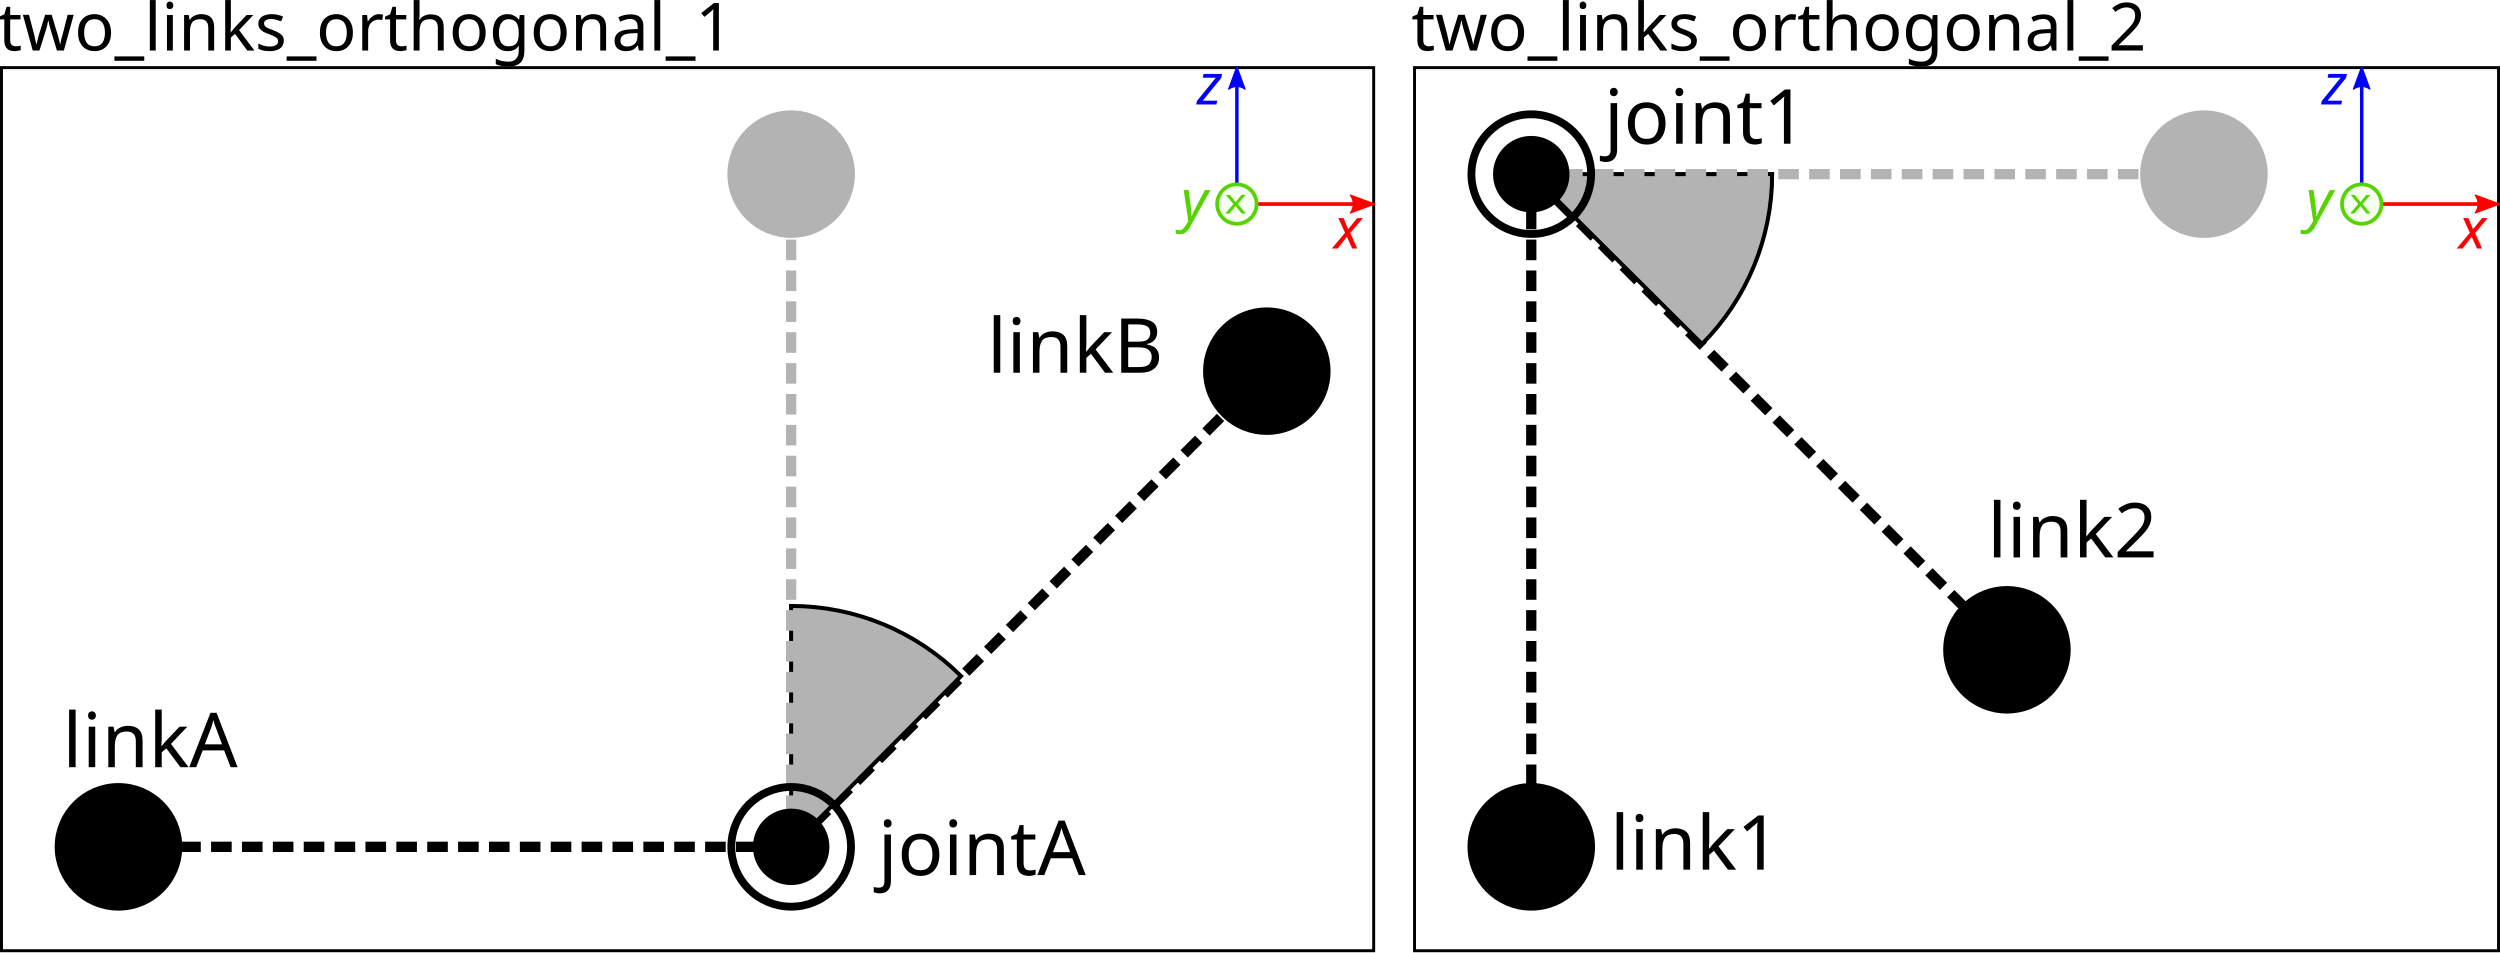
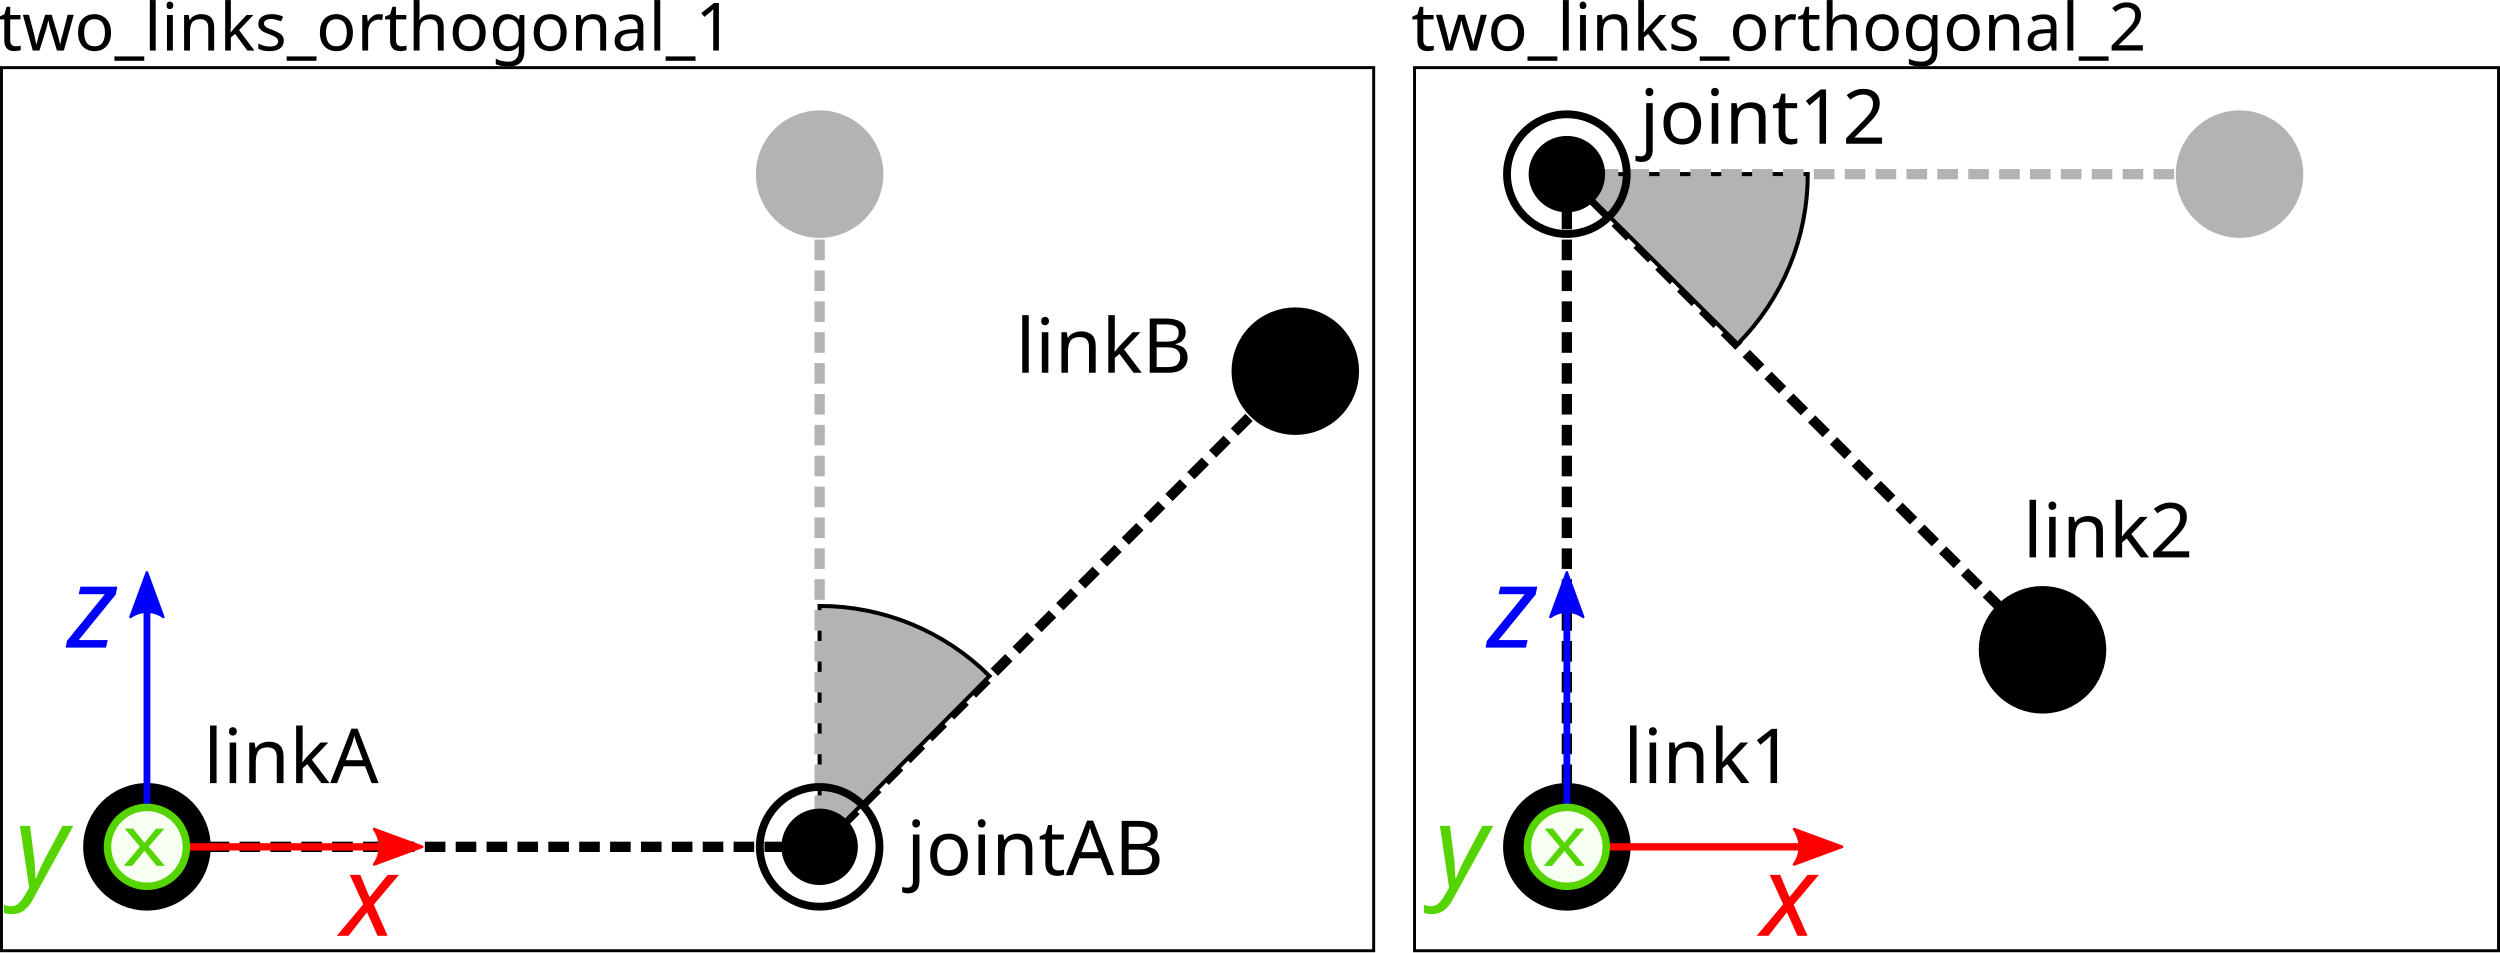
<svg xmlns="http://www.w3.org/2000/svg" width="185.82mm" height="70.777mm" viewBox="0 0 185.82 70.777" version="1.1" id="svg8">
  <defs id="defs2">
    <marker orient="auto" refY="0" refX="0" id="marker6375" style="overflow:visible">
      <path id="path6373" style="fill:#ff0000;fill-opacity:1;fill-rule:evenodd;stroke:#ff0000;stroke-width:0.625;stroke-linejoin:round;stroke-opacity:1" d="M 8.719,4.034 -2.207,0.016 8.719,-4.002 c -1.745,2.372 -1.735,5.617 -6e-7,8.035 z" transform="scale(-0.6)" />
    </marker>
    <marker orient="auto" refY="0" refX="0" id="marker6759" style="overflow:visible">
      <path id="path6757" style="fill:#0000ff;fill-opacity:1;fill-rule:evenodd;stroke:#0000ff;stroke-width:0.625;stroke-linejoin:round;stroke-opacity:1" d="M 8.719,4.034 -2.207,0.016 8.719,-4.002 c -1.745,2.372 -1.735,5.617 -6e-7,8.035 z" transform="scale(-0.6)" />
    </marker>
    <marker orient="auto" refY="0" refX="0" id="marker6375-2" style="overflow:visible">
      <path id="path6373-2" style="fill:#ff0000;fill-opacity:1;fill-rule:evenodd;stroke:#ff0000;stroke-width:0.625;stroke-linejoin:round;stroke-opacity:1" d="M 8.719,4.034 -2.207,0.016 8.719,-4.002 c -1.745,2.372 -1.735,5.617 -6e-7,8.035 z" transform="scale(-0.6)" />
    </marker>
    <marker style="overflow:visible" id="marker6943" refX="0" refY="0" orient="auto">
      <path transform="scale(-0.6)" d="M 8.719,4.034 -2.207,0.016 8.719,-4.002 c -1.745,2.372 -1.735,5.617 -6e-7,8.035 z" style="fill:#55d400;fill-opacity:1;fill-rule:evenodd;stroke:#55d400;stroke-width:0.625;stroke-linejoin:round;stroke-opacity:1" id="path6941" />
    </marker>
    <marker orient="auto" refY="0" refX="0" id="marker6375-4" style="overflow:visible">
      <path id="path6373-6" style="fill:#ff0000;fill-opacity:1;fill-rule:evenodd;stroke:#ff0000;stroke-width:0.625;stroke-linejoin:round;stroke-opacity:1" d="M 8.719,4.034 -2.207,0.016 8.719,-4.002 c -1.745,2.372 -1.735,5.617 -6e-7,8.035 z" transform="scale(-0.6)" />
    </marker>
    <marker orient="auto" refY="0" refX="0" id="marker6375-9" style="overflow:visible">
      <path id="path6373-7" style="fill:#ff0000;fill-opacity:1;fill-rule:evenodd;stroke:#ff0000;stroke-width:0.625;stroke-linejoin:round;stroke-opacity:1" d="M 8.719,4.034 -2.207,0.016 8.719,-4.002 c -1.745,2.372 -1.735,5.617 -6e-7,8.035 z" transform="scale(-0.6)" />
    </marker>
    <marker orient="auto" refY="0" refX="0" id="marker6759-4" style="overflow:visible">
      <path id="path6757-9" style="fill:#0000ff;fill-opacity:1;fill-rule:evenodd;stroke:#0000ff;stroke-width:0.625;stroke-linejoin:round;stroke-opacity:1" d="M 8.719,4.034 -2.207,0.016 8.719,-4.002 c -1.745,2.372 -1.735,5.617 -6e-7,8.035 z" transform="scale(-0.6)" />
    </marker>
    <marker orient="auto" refY="0" refX="0" id="marker6375-1" style="overflow:visible">
      <path id="path6373-70" style="fill:#ff0000;fill-opacity:1;fill-rule:evenodd;stroke:#ff0000;stroke-width:0.625;stroke-linejoin:round;stroke-opacity:1" d="M 8.719,4.034 -2.207,0.016 8.719,-4.002 c -1.745,2.372 -1.735,5.617 -6e-7,8.035 z" transform="scale(-0.6)" />
    </marker>
    <marker orient="auto" refY="0" refX="0" id="marker6759-4-6" style="overflow:visible">
      <path id="path6757-9-0" style="fill:#0000ff;fill-opacity:1;fill-rule:evenodd;stroke:#0000ff;stroke-width:0.625;stroke-linejoin:round;stroke-opacity:1" d="M 8.719,4.034 -2.207,0.016 8.719,-4.002 c -1.745,2.372 -1.735,5.617 -6e-7,8.035 z" transform="scale(-0.6)" />
    </marker>
    <marker orient="auto" refY="0" refX="0" id="marker6375-1-8" style="overflow:visible">
      <path id="path6373-70-5" style="fill:#ff0000;fill-opacity:1;fill-rule:evenodd;stroke:#ff0000;stroke-width:0.625;stroke-linejoin:round;stroke-opacity:1" d="M 8.719,4.034 -2.207,0.016 8.719,-4.002 c -1.745,2.372 -1.735,5.617 -6e-7,8.035 z" transform="scale(-0.6)" />
    </marker>
  </defs>
  <g id="layer1" transform="translate(4.066175,-229.5111)">
-     <g id="g5886" transform="translate(0,0.1940647)">
+     <g id="g5886" transform="translate(2.116667,0.1940647)">
      <circle style="opacity:1;fill:#000000;fill-opacity:1;stroke:#000000;stroke-width:0.583;stroke-miterlimit:4;stroke-dasharray:none;stroke-opacity:1" id="path815-6" cx="4.739" cy="292.261" r="4.448" />
      <circle r="4.448" cy="117.953" cx="245.366" id="circle861" style="opacity:1;fill:#000000;fill-opacity:1;stroke:#000000;stroke-width:0.583;stroke-miterlimit:4;stroke-dasharray:none;stroke-opacity:1" transform="rotate(45)" />
      <path style="fill:none;stroke:#000000;stroke-width:0.765;stroke-linecap:butt;stroke-linejoin:miter;stroke-miterlimit:4;stroke-dasharray:1.53, 0.765;stroke-dashoffset:0;stroke-opacity:1" d="m 4.739,292.261 50,-2e-5 m 0,0 35.355,-35.355" id="path4566" />
-       <text id="text4589" y="286.346" x="0.584" style="font-style:normal;font-weight:normal;font-size:10.583px;line-height:1.25;font-family:sans-serif;letter-spacing:0px;word-spacing:0px;fill:#000000;fill-opacity:1;stroke:none;stroke-width:0.265" xml:space="preserve">
-         <tspan style="font-size:5.644px;stroke-width:0.265" y="286.346" x="0.584" id="tspan4587">linkA</tspan>
+       <text id="text4589" y="287.522" x="8.946" style="font-style:normal;font-weight:normal;font-size:10.583px;line-height:1.25;font-family:sans-serif;letter-spacing:0px;word-spacing:0px;fill:#000000;fill-opacity:1;stroke:none;stroke-width:0.265" xml:space="preserve">
+         <tspan style="font-size:5.644px;stroke-width:0.265" y="287.522" x="8.946" id="tspan4587">linkA</tspan>
      </text>
      <text id="text4593" y="257.027" x="69.314" style="font-style:normal;font-weight:normal;font-size:10.583px;line-height:1.25;font-family:sans-serif;letter-spacing:0px;word-spacing:0px;fill:#000000;fill-opacity:1;stroke:none;stroke-width:0.265" xml:space="preserve">
        <tspan style="font-size:5.644px;stroke-width:0.265" y="257.027" x="69.314" id="tspan4591">linkB</tspan>
      </text>
      <text xml:space="preserve" style="font-style:normal;font-weight:normal;font-size:5.644px;line-height:1.25;font-family:sans-serif;letter-spacing:0px;word-spacing:0px;fill:#000000;fill-opacity:1;stroke:none;stroke-width:0.265" x="61.188" y="294.358" id="text4597">
-         <tspan id="tspan4595" x="61.188" y="294.358" style="font-size:5.644px;stroke-width:0.265">jointA</tspan>
+         <tspan id="tspan4595" x="61.188" y="294.358" style="font-size:5.644px;stroke-width:0.265">jointAB</tspan>
      </text>
      <circle style="opacity:1;fill:#b3b3b3;fill-opacity:1;stroke:#b3b3b3;stroke-width:0.583;stroke-miterlimit:4;stroke-dasharray:none;stroke-opacity:1" id="circle1438" cx="54.739" cy="242.261" r="4.448" />
      <path transform="matrix(0.6404178,0,0,0.6404258,34.347,190.8192)" id="circle923" style="opacity:1;fill:#b3b3b3;fill-opacity:1;stroke:#000000;stroke-width:0.468;stroke-miterlimit:4;stroke-dasharray:none;stroke-opacity:1" d="m 31.832,130.439 a 27.959,27.959 0 0 1 19.728,8.137 l -19.718,19.822 z" />
      <path id="path1440" d="m 54.739,292.261 6.6e-5,-50" style="fill:#e6e6e6;stroke:#b3b3b3;stroke-width:0.765;stroke-linecap:butt;stroke-linejoin:miter;stroke-miterlimit:4;stroke-dasharray:1.53, 0.765;stroke-dashoffset:0;stroke-opacity:1" />
      <g transform="matrix(0.6404178,0,0,0.6404258,34.347,190.8192)" id="g823">
        <circle style="opacity:1;fill:none;fill-opacity:1;stroke:#000000;stroke-width:0.91;stroke-miterlimit:4;stroke-dasharray:none;stroke-opacity:1" id="path815" cx="31.842" cy="158.397" r="6.945" />
        <circle r="4.436" cy="158.397" cx="31.842" id="circle819" style="opacity:1;fill:#000000;fill-opacity:1;stroke:none;stroke-width:0.582;stroke-miterlimit:4;stroke-dasharray:none;stroke-opacity:1" />
      </g>
    </g>
-     <g id="g5872" transform="translate(-22.96676,2.669864)">
+     <g id="g5872" transform="translate(-20.32092,2.669864)">
      <circle style="opacity:1;fill:#000000;fill-opacity:1;stroke:#000000;stroke-width:0.583;stroke-miterlimit:4;stroke-dasharray:none;stroke-opacity:1" id="path815-6-5" cx="132.716" cy="289.785" r="4.448" />
      <circle r="4.448" cy="75.709" cx="313.398" id="circle861-6" style="opacity:1;fill:#000000;fill-opacity:1;stroke:#000000;stroke-width:0.583;stroke-miterlimit:4;stroke-dasharray:none;stroke-opacity:1" transform="rotate(45)" />
      <path id="path4566-2" d="m 132.716,289.785 -6e-5,-50 35.355,35.355" style="opacity:1;vector-effect:none;fill:none;fill-opacity:1;stroke:#000000;stroke-width:0.765;stroke-linecap:butt;stroke-linejoin:miter;stroke-miterlimit:4;stroke-dasharray:1.53, 0.765;stroke-dashoffset:0;stroke-opacity:1" />
-       <text id="text4589-9" y="291.486" x="138.578" style="font-style:normal;font-weight:normal;font-size:10.583px;line-height:1.25;font-family:sans-serif;letter-spacing:0px;word-spacing:0px;fill:#000000;fill-opacity:1;stroke:none;stroke-width:0.265" xml:space="preserve">
-         <tspan style="font-size:5.644px;stroke-width:0.265" y="291.486" x="138.578" id="tspan4587-1">link1</tspan>
+       <text id="text4589-9" y="285.046" x="136.924" style="font-style:normal;font-weight:normal;font-size:10.583px;line-height:1.25;font-family:sans-serif;letter-spacing:0px;word-spacing:0px;fill:#000000;fill-opacity:1;stroke:none;stroke-width:0.265" xml:space="preserve">
+         <tspan style="font-size:5.644px;stroke-width:0.265" y="285.046" x="136.924" id="tspan4587-1">link1</tspan>
      </text>
      <text id="text4593-2" y="268.273" x="166.621" style="font-style:normal;font-weight:normal;font-size:10.583px;line-height:1.25;font-family:sans-serif;letter-spacing:0px;word-spacing:0px;fill:#000000;fill-opacity:1;stroke:none;stroke-width:0.265" xml:space="preserve">
        <tspan style="font-size:5.644px;stroke-width:0.265" y="268.273" x="166.621" id="tspan4591-7">link2</tspan>
      </text>
      <text xml:space="preserve" style="font-style:normal;font-weight:normal;font-size:5.644px;line-height:1.25;font-family:sans-serif;letter-spacing:0px;word-spacing:0px;fill:#000000;fill-opacity:1;stroke:none;stroke-width:0.265" x="138.129" y="237.526" id="text4597-0">
-         <tspan id="tspan4595-9" x="138.129" y="237.526" style="font-size:5.644px;stroke-width:0.265">joint1</tspan>
+         <tspan id="tspan4595-9" x="138.129" y="237.526" style="font-size:5.644px;stroke-width:0.265">joint12</tspan>
      </text>
      <path id="circle923-3" style="opacity:1;fill:#b3b3b3;fill-opacity:1;stroke:#000000;stroke-width:0.3;stroke-miterlimit:4;stroke-dasharray:none;stroke-opacity:1" d="m 239.779,-150.622 a 17.905,17.905 0 0 1 12.634,5.211 l -12.628,12.694 z" transform="rotate(90)" />
      <circle style="opacity:1;fill:#b3b3b3;fill-opacity:1;stroke:#b3b3b3;stroke-width:0.583;stroke-miterlimit:4;stroke-dasharray:none;stroke-opacity:1" id="circle940" cx="182.716" cy="239.785" r="4.448" />
      <path style="opacity:1;vector-effect:none;fill:none;fill-opacity:1;stroke:#b3b3b3;stroke-width:0.765;stroke-linecap:butt;stroke-linejoin:miter;stroke-miterlimit:4;stroke-dasharray:1.53, 0.765;stroke-dashoffset:0;stroke-opacity:1" d="m 132.716,239.785 50,-10e-6" id="path942" />
      <g transform="matrix(0.6404178,0,0,0.6404258,112.3243,138.3434)" id="g823-7">
        <circle style="opacity:1;fill:none;fill-opacity:1;stroke:#000000;stroke-width:0.91;stroke-miterlimit:4;stroke-dasharray:none;stroke-opacity:1" id="path815-5" cx="31.842" cy="158.397" r="6.945" />
        <circle r="4.436" cy="158.397" cx="31.842" id="circle819-3" style="opacity:1;fill:#000000;fill-opacity:1;stroke:none;stroke-width:0.582;stroke-miterlimit:4;stroke-dasharray:none;stroke-opacity:1" />
      </g>
    </g>
    <rect style="opacity:1;fill:none;fill-opacity:1;stroke:#000000;stroke-width:0.22;stroke-miterlimit:4;stroke-dasharray:none;stroke-opacity:1" id="rect5888" width="101.993" height="65.639" x="-3.956" y="234.538" />
    <rect y="234.538" x="101.073" height="65.64" width="80.572" id="rect5892" style="opacity:1;fill:none;fill-opacity:1;stroke:#000000;stroke-width:0.219;stroke-miterlimit:4;stroke-dasharray:none;stroke-opacity:1" />
-     <g id="g10077" transform="translate(14.95752,4.0954541e-6)">
+     <g id="g10077" transform="matrix(2,0,0,2,-138.9655,-196.9004)">
      <path style="fill:none;stroke:#0000ff;stroke-width:0.253;stroke-linecap:butt;stroke-linejoin:miter;stroke-miterlimit:4;stroke-dasharray:none;stroke-opacity:1;marker-end:url(#marker6759-4)" d="m 72.911,244.811 v -10" id="path10055" />
      <path style="fill:#ff0000;stroke:#ff0000;stroke-width:0.272;stroke-linecap:butt;stroke-linejoin:miter;stroke-miterlimit:4;stroke-dasharray:none;stroke-opacity:1;marker-end:url(#marker6375-1)" d="m 72.778,244.678 h 10" id="path10057" />
      <text id="text10061" y="247.987" x="80.12" style="font-style:italic;font-variant:normal;font-weight:normal;font-stretch:normal;font-size:2.822px;line-height:1.25;font-family:sans-serif;-inkscape-font-specification:'sans-serif Italic';letter-spacing:0px;word-spacing:0px;fill:#ff0000;fill-opacity:1;stroke:none;stroke-width:0.265" xml:space="preserve">
        <tspan style="font-style:italic;font-variant:normal;font-weight:normal;font-stretch:normal;font-size:4.233px;font-family:sans-serif;-inkscape-font-specification:'sans-serif Italic';fill:#ff0000;stroke-width:0.265" y="247.987" x="80.12" id="tspan10059">x</tspan>
      </text>
      <text xml:space="preserve" style="font-style:italic;font-variant:normal;font-weight:normal;font-stretch:normal;font-size:2.822px;line-height:1.25;font-family:sans-serif;-inkscape-font-specification:'sans-serif Italic';letter-spacing:0px;word-spacing:0px;fill:#0000ff;fill-opacity:1;stroke:none;stroke-width:0.265" x="69.953" y="237.273" id="text10065">
        <tspan id="tspan10063" x="69.953" y="237.273" style="font-style:italic;font-variant:normal;font-weight:normal;font-stretch:normal;font-size:4.233px;font-family:sans-serif;-inkscape-font-specification:'sans-serif Italic';fill:#0000ff;fill-opacity:1;stroke-width:0.265">z</tspan>
      </text>
-       <text xml:space="preserve" style="font-style:italic;font-variant:normal;font-weight:normal;font-stretch:normal;font-size:2.822px;line-height:1.25;font-family:sans-serif;-inkscape-font-specification:'sans-serif Italic';letter-spacing:0px;word-spacing:0px;fill:#55d400;fill-opacity:1;stroke:none;stroke-width:0.265" x="68.752" y="245.908" id="text10069">
-         <tspan id="tspan10067" x="68.752" y="245.908" style="font-style:italic;font-variant:normal;font-weight:normal;font-stretch:normal;font-size:4.233px;font-family:sans-serif;-inkscape-font-specification:'sans-serif Italic';fill:#55d400;fill-opacity:1;stroke-width:0.265">y</tspan>
+       <text xml:space="preserve" style="font-style:italic;font-variant:normal;font-weight:normal;font-stretch:normal;font-size:2.822px;line-height:1.25;font-family:sans-serif;-inkscape-font-specification:'sans-serif Italic';letter-spacing:0px;word-spacing:0px;fill:#55d400;fill-opacity:1;stroke:none;stroke-width:0.265" x="67.988" y="246.167" id="text10069">
+         <tspan id="tspan10067" x="67.988" y="246.167" style="font-style:italic;font-variant:normal;font-weight:normal;font-stretch:normal;font-size:4.233px;font-family:sans-serif;-inkscape-font-specification:'sans-serif Italic';fill:#55d400;fill-opacity:1;stroke-width:0.265">y</tspan>
      </text>
      <circle r="1.466" cy="244.678" cx="72.911" id="circle10071" style="opacity:1;vector-effect:none;fill:#f6fff1;fill-opacity:1;stroke:#55d400;stroke-width:0.279;stroke-linecap:butt;stroke-linejoin:miter;stroke-miterlimit:4;stroke-dasharray:none;stroke-dashoffset:0;stroke-opacity:1" />
      <text xml:space="preserve" style="font-style:normal;font-weight:normal;font-size:2.823px;line-height:1.25;font-family:sans-serif;letter-spacing:0px;word-spacing:0px;fill:#55d400;fill-opacity:1;stroke:none;stroke-width:0.071" x="65.728" y="268.803" id="text10075" transform="scale(1.095445,0.9128709)">
        <tspan id="tspan10073" x="65.728" y="268.803" style="fill:#55d400;fill-opacity:1;stroke-width:0.071">x</tspan>
      </text>
    </g>
-     <g id="g10077-3" transform="translate(98.56456,4e-6)">
+     <g id="g10077-3" transform="matrix(2,0,0,2,-33.42581,-196.9004)">
      <path style="fill:none;stroke:#0000ff;stroke-width:0.253;stroke-linecap:butt;stroke-linejoin:miter;stroke-miterlimit:4;stroke-dasharray:none;stroke-opacity:1;marker-end:url(#marker6759-4-6)" d="m 72.911,244.811 v -10" id="path10055-9" />
      <path style="fill:#ff0000;stroke:#ff0000;stroke-width:0.272;stroke-linecap:butt;stroke-linejoin:miter;stroke-miterlimit:4;stroke-dasharray:none;stroke-opacity:1;marker-end:url(#marker6375-1-8)" d="m 72.778,244.678 h 10" id="path10057-4" />
      <text id="text10061-1" y="247.987" x="80.12" style="font-style:italic;font-variant:normal;font-weight:normal;font-stretch:normal;font-size:2.822px;line-height:1.25;font-family:sans-serif;-inkscape-font-specification:'sans-serif Italic';letter-spacing:0px;word-spacing:0px;fill:#ff0000;fill-opacity:1;stroke:none;stroke-width:0.265" xml:space="preserve">
        <tspan style="font-style:italic;font-variant:normal;font-weight:normal;font-stretch:normal;font-size:4.233px;font-family:sans-serif;-inkscape-font-specification:'sans-serif Italic';fill:#ff0000;stroke-width:0.265" y="247.987" x="80.12" id="tspan10059-5">x</tspan>
      </text>
      <text xml:space="preserve" style="font-style:italic;font-variant:normal;font-weight:normal;font-stretch:normal;font-size:2.822px;line-height:1.25;font-family:sans-serif;-inkscape-font-specification:'sans-serif Italic';letter-spacing:0px;word-spacing:0px;fill:#0000ff;fill-opacity:1;stroke:none;stroke-width:0.265" x="69.953" y="237.273" id="text10065-4">
        <tspan id="tspan10063-1" x="69.953" y="237.273" style="font-style:italic;font-variant:normal;font-weight:normal;font-stretch:normal;font-size:4.233px;font-family:sans-serif;-inkscape-font-specification:'sans-serif Italic';fill:#0000ff;fill-opacity:1;stroke-width:0.265">z</tspan>
      </text>
-       <text xml:space="preserve" style="font-style:italic;font-variant:normal;font-weight:normal;font-stretch:normal;font-size:2.822px;line-height:1.25;font-family:sans-serif;-inkscape-font-specification:'sans-serif Italic';letter-spacing:0px;word-spacing:0px;fill:#55d400;fill-opacity:1;stroke:none;stroke-width:0.265" x="68.752" y="245.908" id="text10069-5">
-         <tspan id="tspan10067-5" x="68.752" y="245.908" style="font-style:italic;font-variant:normal;font-weight:normal;font-stretch:normal;font-size:4.233px;font-family:sans-serif;-inkscape-font-specification:'sans-serif Italic';fill:#55d400;fill-opacity:1;stroke-width:0.265">y</tspan>
+       <text xml:space="preserve" style="font-style:italic;font-variant:normal;font-weight:normal;font-stretch:normal;font-size:2.822px;line-height:1.25;font-family:sans-serif;-inkscape-font-specification:'sans-serif Italic';letter-spacing:0px;word-spacing:0px;fill:#55d400;fill-opacity:1;stroke:none;stroke-width:0.265" x="67.988" y="246.167" id="text10069-5">
+         <tspan id="tspan10067-5" x="67.988" y="246.167" style="font-style:italic;font-variant:normal;font-weight:normal;font-stretch:normal;font-size:4.233px;font-family:sans-serif;-inkscape-font-specification:'sans-serif Italic';fill:#55d400;fill-opacity:1;stroke-width:0.265">y</tspan>
      </text>
      <circle r="1.466" cy="244.678" cx="72.911" id="circle10071-4" style="opacity:1;vector-effect:none;fill:#f6fff1;fill-opacity:1;stroke:#55d400;stroke-width:0.279;stroke-linecap:butt;stroke-linejoin:miter;stroke-miterlimit:4;stroke-dasharray:none;stroke-dashoffset:0;stroke-opacity:1" />
      <text xml:space="preserve" style="font-style:normal;font-weight:normal;font-size:2.823px;line-height:1.25;font-family:sans-serif;letter-spacing:0px;word-spacing:0px;fill:#55d400;fill-opacity:1;stroke:none;stroke-width:0.071" x="65.728" y="268.803" id="text10075-9" transform="scale(1.095445,0.9128709)">
        <tspan id="tspan10073-8" x="65.728" y="268.803" style="fill:#55d400;fill-opacity:1;stroke-width:0.071">x</tspan>
      </text>
    </g>
    <text xml:space="preserve" style="font-style:normal;font-weight:normal;font-size:10.583px;line-height:1.25;font-family:sans-serif;letter-spacing:0px;word-spacing:0px;fill:#000000;fill-opacity:1;stroke:none;stroke-width:0.265" x="-4.199" y="233.263" id="text10381">
      <tspan id="tspan10379" x="-4.199" y="233.263" style="font-weight:normal;font-size:4.939px;stroke-width:0.265">two_links_orthogonal_1</tspan>
    </text>
    <text id="text10385" y="233.264" x="100.831" style="font-style:normal;font-weight:normal;font-size:10.583px;line-height:1.25;font-family:sans-serif;letter-spacing:0px;word-spacing:0px;fill:#000000;fill-opacity:1;stroke:none;stroke-width:0.265" xml:space="preserve">
      <tspan style="font-weight:normal;font-size:4.939px;stroke-width:0.265" y="233.264" x="100.831" id="tspan10383">two_links_orthogonal_2</tspan>
    </text>
  </g>
</svg>
